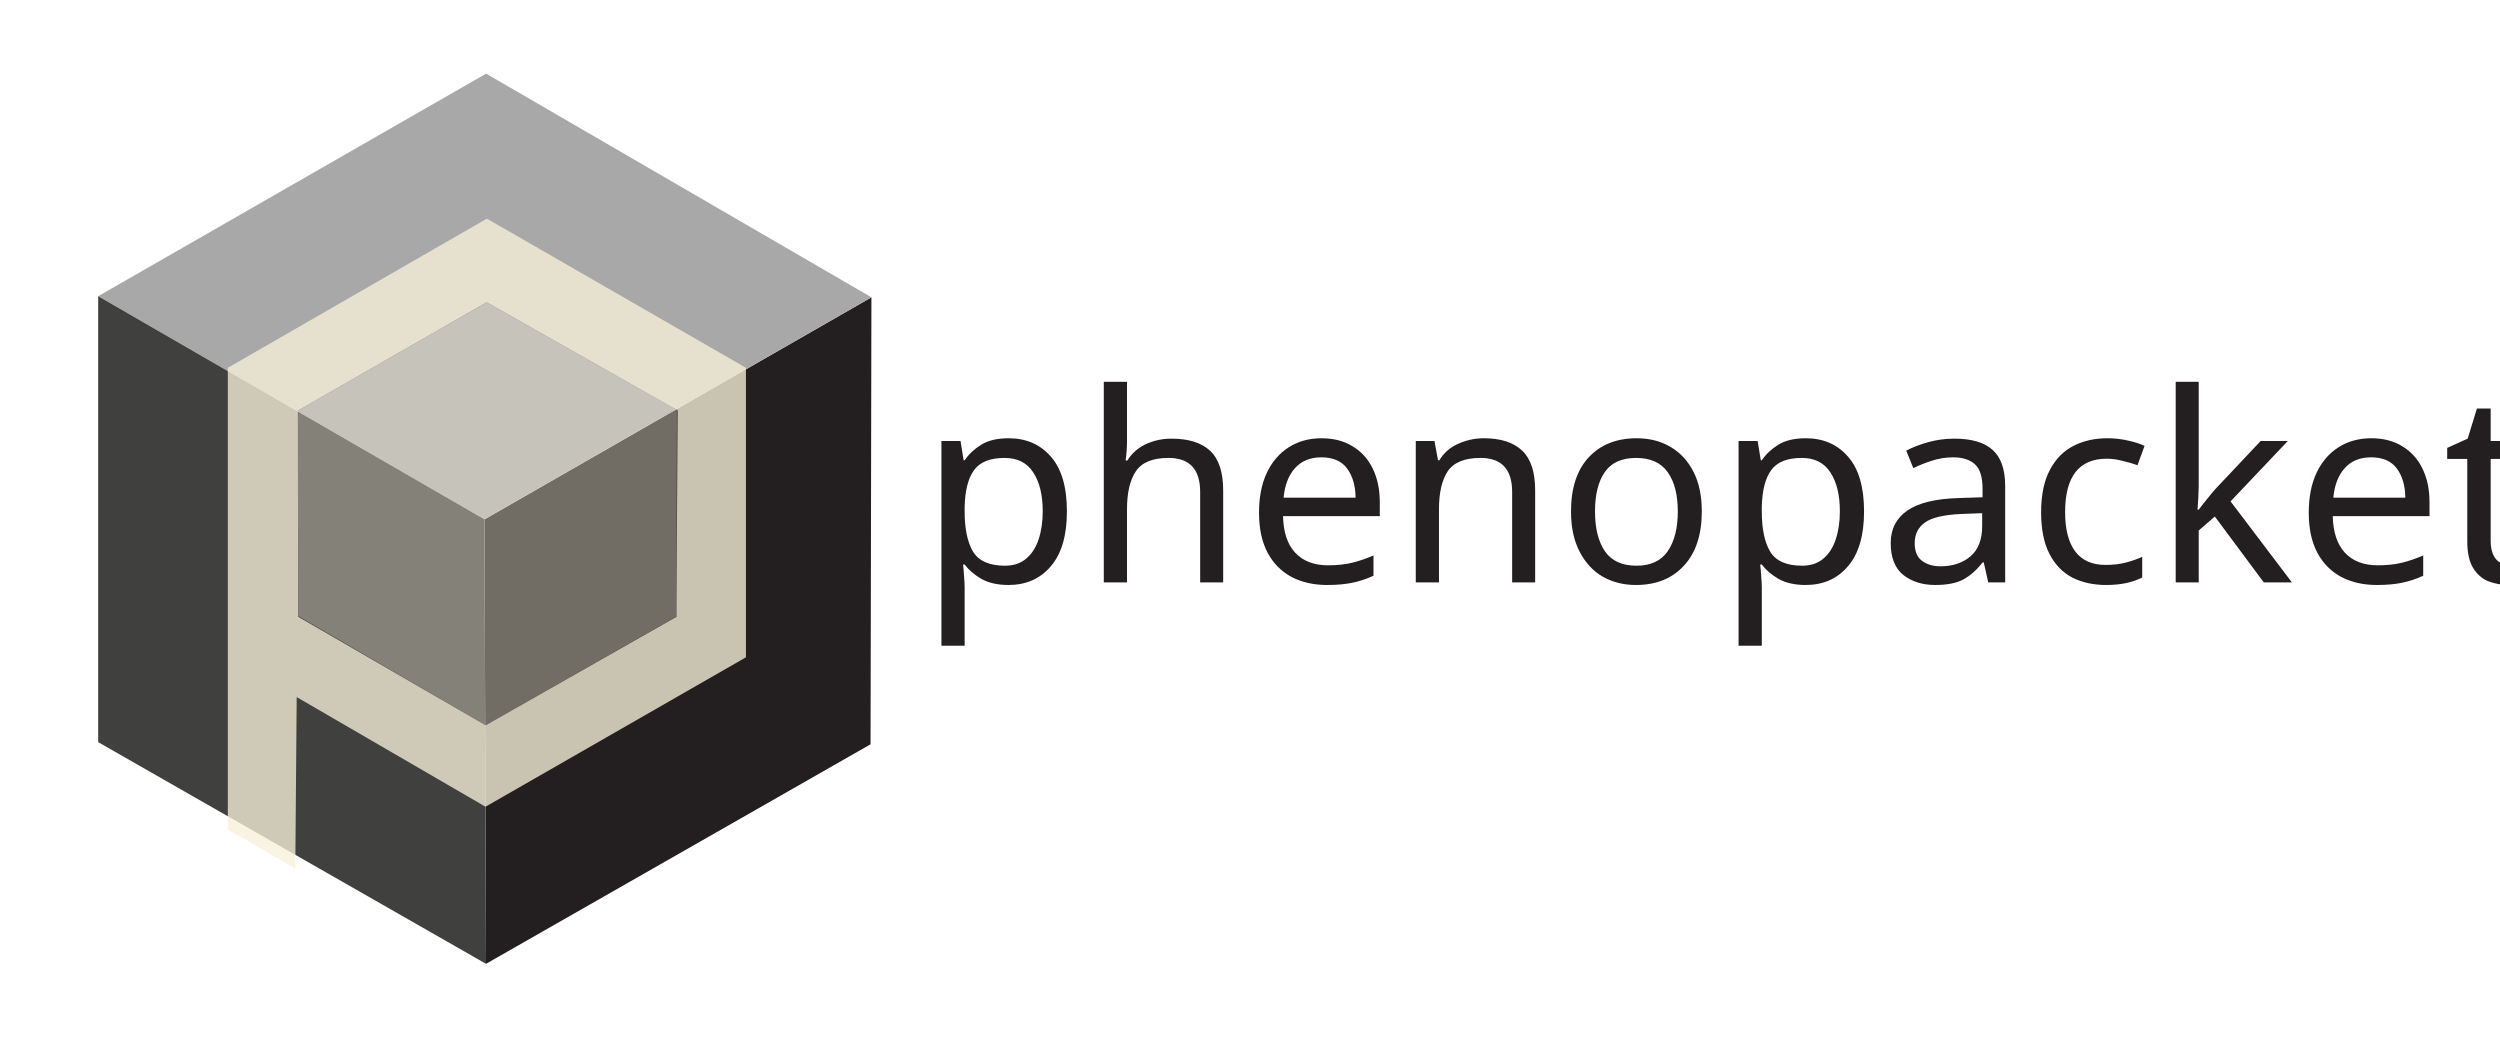
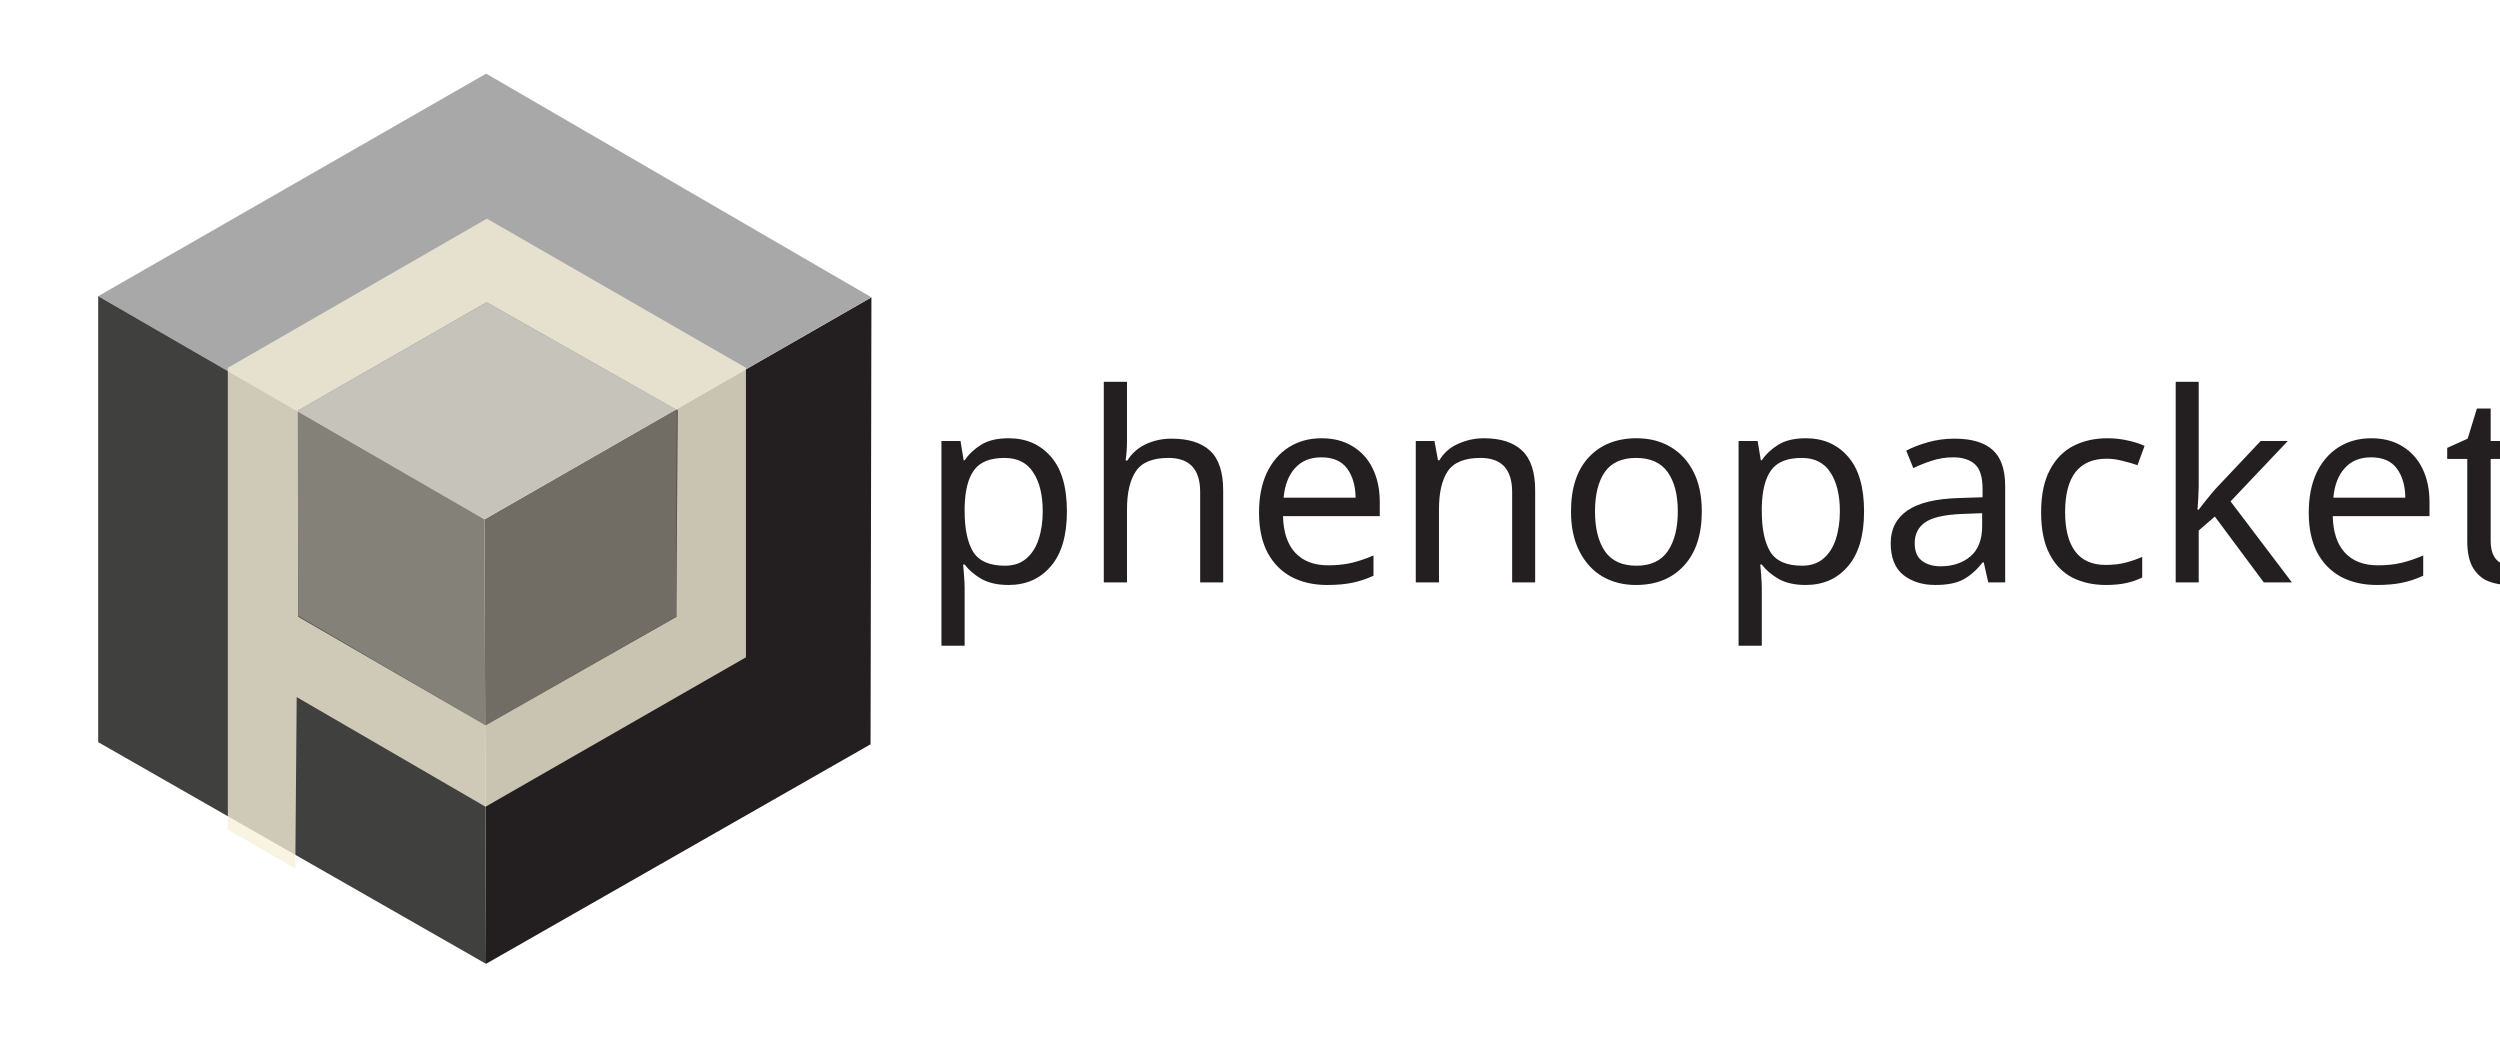
- <svg xmlns="http://www.w3.org/2000/svg" id="Layer_1" data-name="Layer 1" viewBox="0 0 198.61 83.37">
+ <svg xmlns="http://www.w3.org/2000/svg" id="Layer_1" data-name="Layer 1" viewBox="0 0 198.61 83">
  <defs>
    <style>
      .cls-1,
      .cls-6 {
        fill: #231f20;
      }
      .cls-2 {
        fill: #a9a8a9;
      }
      .cls-3 {
        fill: #40403f;
      }
      .cls-4,
      .cls-5 {
        fill: #f7f1da;
      }
      .cls-4 {
        opacity: 0.78;
      }
      .cls-5 {
        opacity: 0.37;
      }
      .cls-6 {
        font-weight: 300;
        font-size: 20.97px;
        font-family: Kelson-Light, Kelson;
      }
      .cls-7 {
        letter-spacing: -0.01em;
      }
      .cls-8 {
        letter-spacing: 0em;
      }
    </style>
  </defs>
  <polygon class="cls-1" points="69.23 23.62 69.16 59.13 38.61 76.57 38.49 41.26 69.23 23.62" />
  <polygon class="cls-2" points="38.49 41.26 7.8 23.53 38.62 5.85 69.23 23.62 38.49 41.26" />
  <polygon class="cls-3" points="38.61 76.57 38.49 41.26 7.8 23.53 7.8 58.96 38.61 76.57" />
  <path class="cls-4" d="M38.57,64.09l-15-8.71L23.46,69,18.1,65.91V29.22L38.68,17.37,59.26,29.22v23ZM23.69,49l14.89,8.62L53.74,49l.09-16.41L38.66,24l-15,8.61Z" />
  <polygon class="cls-5" points="38.66 24.04 23.64 32.66 23.71 48.95 38.58 57.62 53.74 48.98 53.78 32.59 38.66 24.04" />
  <text class="cls-6" transform="translate(73.01 46.27)">phenopackets</text>
</svg>
